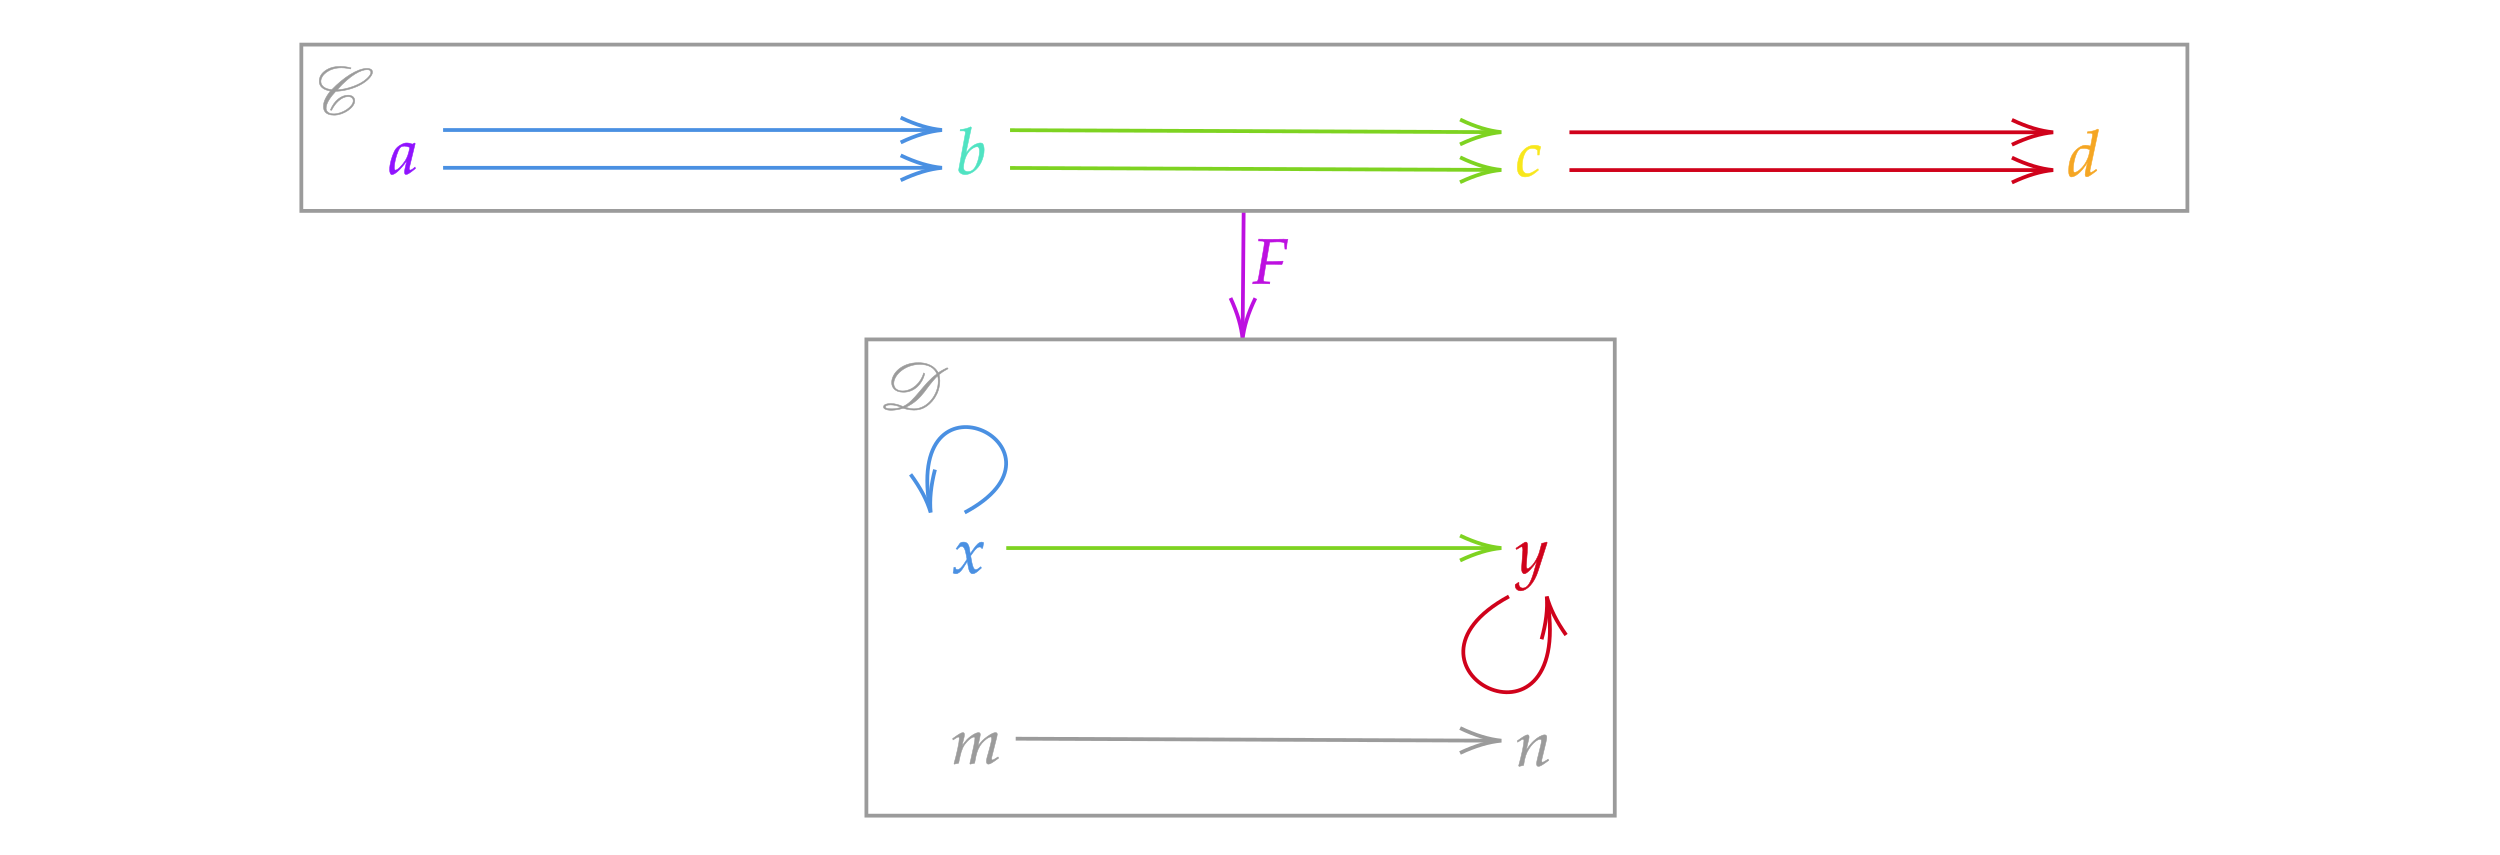
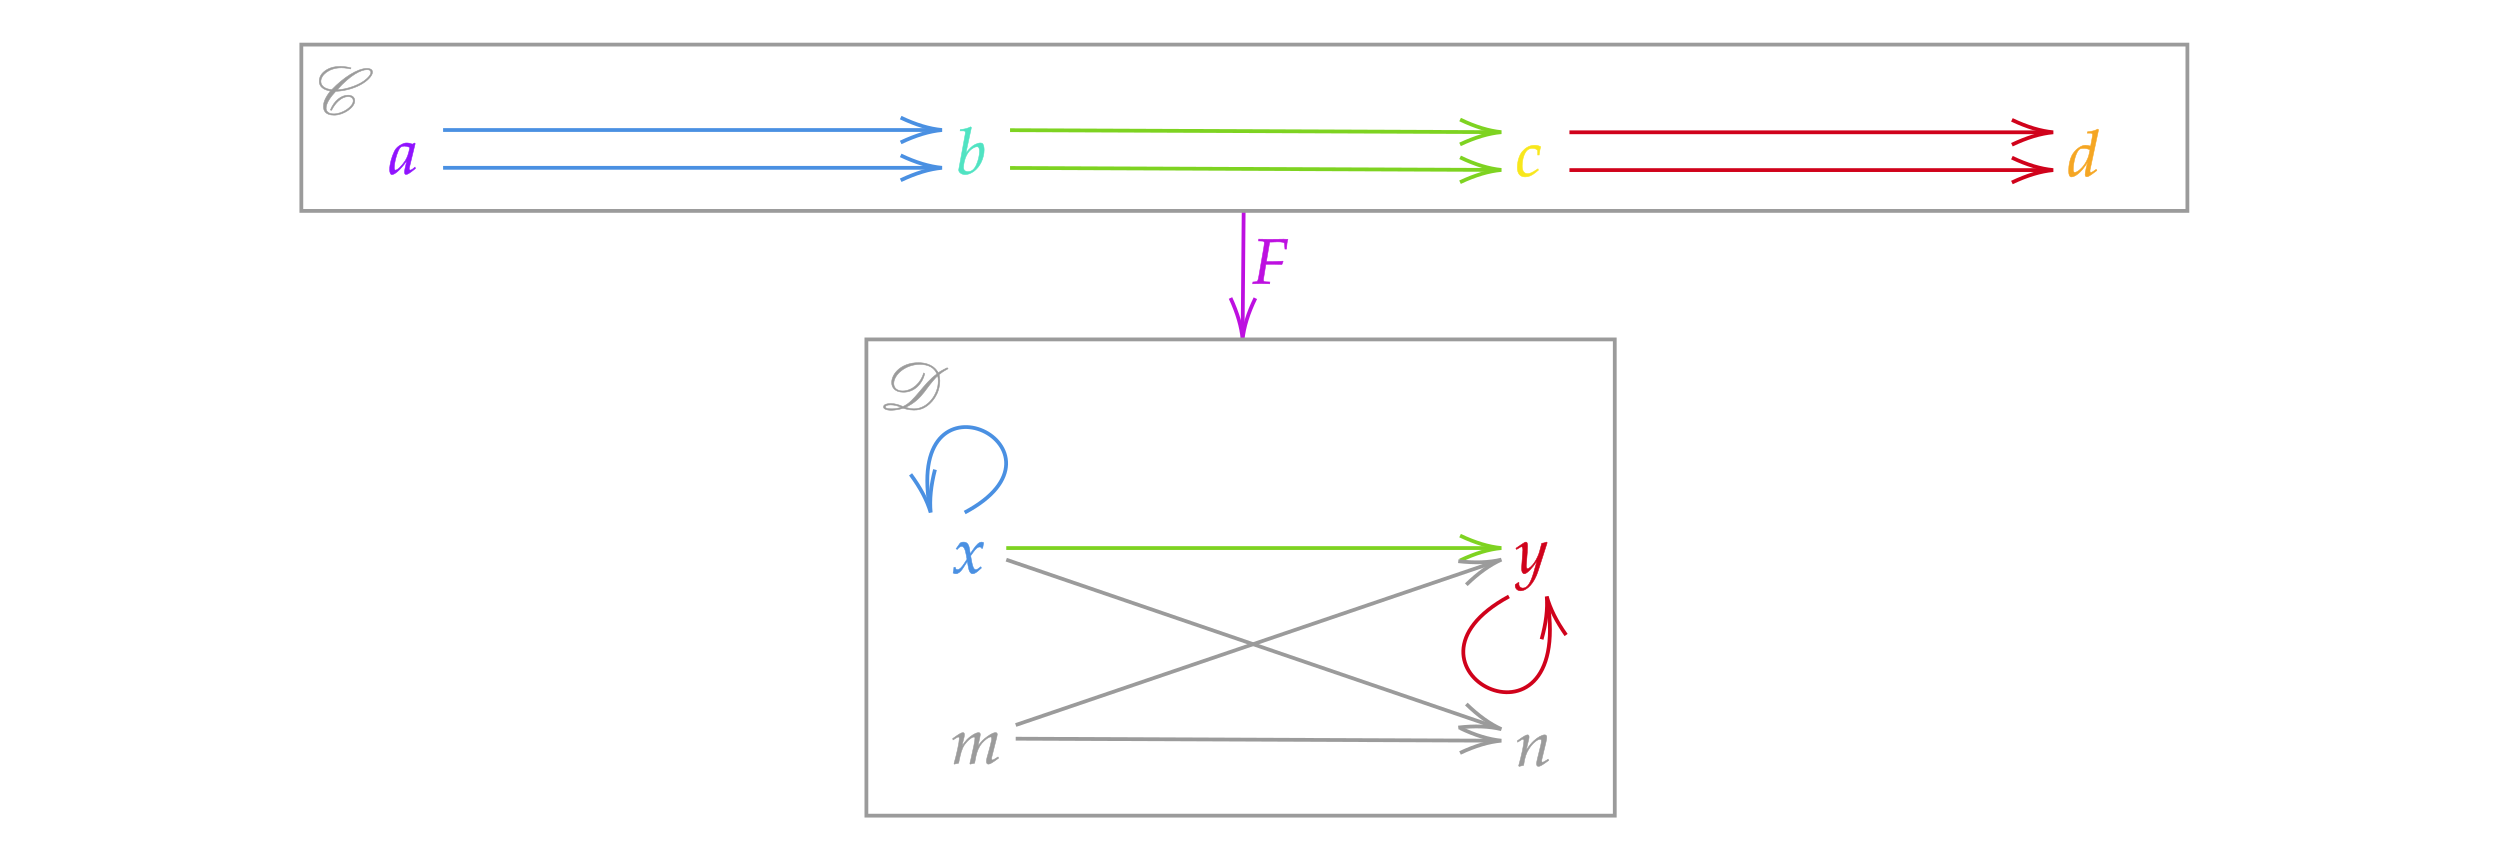
<svg xmlns="http://www.w3.org/2000/svg" x="0" y="0" width="661.433" height="226" style="         width:661.433px;         height:226px;         background: transparent;         fill: none; ">
  <svg class="role-diagram-draw-area">
    <g class="shapes-region" style="stroke: black; fill: none;">
      <g class="arrow-line">
        <path class="connection real" stroke-dasharray="" d="  M255.23,135.6 C286.75,118.86 239.69,95.32 245.91,133.8" style="stroke: rgb(74, 144, 226); stroke-opacity: 1; stroke-width: 1px; fill: none; fill-opacity: 1;" />
        <g stroke="rgb(74,144,226)" stroke-opacity="1" transform="matrix(-0.1914943,-0.9814937,0.9814937,-0.1914943,246.2333,135.6)" style="stroke: rgb(74, 144, 226); stroke-width: 1px;">
          <path d=" M10.93,-3.29 Q4.96,-0.45 0,0 Q4.96,0.45 10.93,3.29" />
        </g>
      </g>
      <g class="arrow-line">
        <path class="connection real" stroke-dasharray="" d="  M399.23,157.8 C364.58,176.61 416.18,203.26 409.46,159.16" style="stroke: rgb(208, 2, 27); stroke-opacity: 1; stroke-width: 1px; fill: none; fill-opacity: 1;" />
        <g stroke="rgb(208,2,27)" stroke-opacity="1" transform="matrix(0.1714133,0.9851992,-0.9851992,0.1714133,409.2333,157.8)" style="stroke: rgb(208, 2, 27); stroke-width: 1px;">
          <path d=" M10.93,-3.29 Q4.96,-0.45 0,0 Q4.96,0.45 10.93,3.29" />
        </g>
      </g>
      <g />
    </g>
    <g>
      <g class="connection-group">
        <g class="arrow-line">
          <path class="connection real" stroke-dasharray="" d="  M329.04,55.8 L328.77,87.8" style="stroke: rgb(189, 16, 224); stroke-opacity: 1; stroke-width: 1px; fill: none; fill-opacity: 1;" />
          <g stroke="rgb(189,16,224)" stroke-opacity="1" transform="matrix(0.008377482,-0.9999649,0.9999649,0.008377482,328.7544,89.79999)" style="stroke: rgb(189, 16, 224); stroke-width: 1px;">
            <path d=" M10.93,-3.29 Q4.96,-0.45 0,0 Q4.96,0.45 10.93,3.29" />
          </g>
        </g>
      </g>
      <g class="connection-group">
        <g class="arrow-line">
          <path class="connection real" stroke-dasharray="" d="  M117.23,34.4 L247.23,34.4" style="stroke: rgb(74, 144, 226); stroke-opacity: 1; stroke-width: 1px; fill: none; fill-opacity: 1;" />
          <g stroke="rgb(74,144,226)" stroke-opacity="1" transform="matrix(-1,1.2246467991473532e-16,-1.2246467991473532e-16,-1,249.225,34.4)" style="stroke: rgb(74, 144, 226); stroke-width: 1px;">
            <path d=" M10.93,-3.29 Q4.96,-0.45 0,0 Q4.96,0.45 10.93,3.29" />
          </g>
        </g>
      </g>
      <g class="connection-group">
        <g class="arrow-line">
          <path class="connection real" stroke-dasharray="" d="  M267.23,34.44 L395.23,34.96" style="stroke: rgb(126, 211, 33); stroke-opacity: 1; stroke-width: 1px; fill: none; fill-opacity: 1;" />
          <g stroke="rgb(126,211,33)" stroke-opacity="1" transform="matrix(-0.9999919,-0.004014246,0.004014246,-0.9999919,397.225,34.96347)" style="stroke: rgb(126, 211, 33); stroke-width: 1px;">
            <path d=" M10.93,-3.29 Q4.96,-0.45 0,0 Q4.96,0.45 10.93,3.29" />
          </g>
        </g>
      </g>
      <g class="connection-group">
        <g class="arrow-line">
          <path class="connection real" stroke-dasharray="" d="  M415.23,35 L541.23,35" style="stroke: rgb(208, 2, 27); stroke-opacity: 1; stroke-width: 1px; fill: none; fill-opacity: 1;" />
          <g stroke="rgb(208,2,27)" stroke-opacity="1" transform="matrix(-1,1.2246467991473532e-16,-1.2246467991473532e-16,-1,543.225,35)" style="stroke: rgb(208, 2, 27); stroke-width: 1px;">
            <path d=" M10.93,-3.29 Q4.96,-0.45 0,0 Q4.96,0.45 10.93,3.29" />
          </g>
        </g>
      </g>
      <g class="connection-group">
        <g class="arrow-line">
          <path class="connection real" stroke-dasharray="" d="  M266.23,145 L395.23,145" style="stroke: rgb(126, 211, 33); stroke-opacity: 1; stroke-width: 1px; fill: none; fill-opacity: 1;" />
          <g stroke="rgb(126,211,33)" stroke-opacity="1" transform="matrix(-1,1.2246467991473532e-16,-1.2246467991473532e-16,-1,397.225,145)" style="stroke: rgb(126, 211, 33); stroke-width: 1px;">
            <path d=" M10.93,-3.29 Q4.96,-0.45 0,0 Q4.96,0.45 10.93,3.29" />
          </g>
        </g>
      </g>
      <g class="connection-group">
        <g class="arrow-line">
          <path class="connection real" stroke-dasharray="" d="  M268.73,195.44 L395.23,195.96" style="stroke: rgb(155, 155, 155); stroke-opacity: 1; stroke-width: 1px; fill: none; fill-opacity: 1;" />
          <g stroke="rgb(155,155,155)" stroke-opacity="1" transform="matrix(-0.9999919,-0.004014246,0.004014246,-0.9999919,397.225,195.9635)" style="stroke: rgb(155, 155, 155); stroke-width: 1px;">
            <path d=" M10.93,-3.29 Q4.96,-0.45 0,0 Q4.96,0.45 10.93,3.29" />
          </g>
        </g>
      </g>
      <g class="connection-group">
        <g class="arrow-line">
-           <path class="connection real" stroke-dasharray="" d="  M117.23,44.4 L247.23,44.4" style="stroke: rgb(74, 144, 226); stroke-width: 1px; fill: none; fill-opacity: 1; stroke-opacity: 1;" />
-           <g stroke="rgb(74,144,226)" transform="matrix(-1,1.2246467991473532e-16,-1.2246467991473532e-16,-1,249.225,44.4)" style="stroke: rgb(74, 144, 226); stroke-width: 1px;" stroke-opacity="1">
-             <path d=" M10.93,-3.29 Q4.96,-0.45 0,0 Q4.96,0.45 10.93,3.29" />
-           </g>
-         </g>
-       </g>
-       <g class="connection-group">
-         <g class="arrow-line">
-           <path class="connection real" stroke-dasharray="" d="  M267.23,44.44 L395.23,44.96" style="stroke: rgb(126, 211, 33); stroke-width: 1px; fill: none; fill-opacity: 1; stroke-opacity: 1;" />
-           <g stroke="rgb(126,211,33)" transform="matrix(-0.9999919,-0.004014246,0.004014246,-0.9999919,397.225,44.96355)" style="stroke: rgb(126, 211, 33); stroke-width: 1px;" stroke-opacity="1">
-             <path d=" M10.93,-3.29 Q4.96,-0.45 0,0 Q4.96,0.45 10.93,3.29" />
-           </g>
-         </g>
-       </g>
-       <g class="connection-group">
-         <g class="arrow-line">
-           <path class="connection real" stroke-dasharray="" d="  M415.23,45 L541.23,45" style="stroke: rgb(208, 2, 27); stroke-width: 1px; fill: none; fill-opacity: 1; stroke-opacity: 1;" />
-           <g stroke="rgb(208,2,27)" transform="matrix(-1,1.2246467991473532e-16,-1.2246467991473532e-16,-1,543.225,45)" style="stroke: rgb(208, 2, 27); stroke-width: 1px;" stroke-opacity="1">
+           <path class="connection real" stroke-dasharray="" d="  M117.23,44.4 L247.23,44.4" style="stroke: rgb(74, 144, 226); stroke-opacity: 1; stroke-width: 1px; fill: none; fill-opacity: 1;" />
+           <g stroke="rgb(74,144,226)" stroke-opacity="1" transform="matrix(-1,1.2246467991473532e-16,-1.2246467991473532e-16,-1,249.225,44.4)" style="stroke: rgb(74, 144, 226); stroke-width: 1px;">
+             <path d=" M10.93,-3.29 Q4.96,-0.45 0,0 Q4.96,0.45 10.93,3.29" />
+           </g>
+         </g>
+       </g>
+       <g class="connection-group">
+         <g class="arrow-line">
+           <path class="connection real" stroke-dasharray="" d="  M267.23,44.44 L395.23,44.96" style="stroke: rgb(126, 211, 33); stroke-opacity: 1; stroke-width: 1px; fill: none; fill-opacity: 1;" />
+           <g stroke="rgb(126,211,33)" stroke-opacity="1" transform="matrix(-0.9999919,-0.004014246,0.004014246,-0.9999919,397.225,44.96355)" style="stroke: rgb(126, 211, 33); stroke-width: 1px;">
+             <path d=" M10.93,-3.29 Q4.96,-0.45 0,0 Q4.96,0.45 10.93,3.29" />
+           </g>
+         </g>
+       </g>
+       <g class="connection-group">
+         <g class="arrow-line">
+           <path class="connection real" stroke-dasharray="" d="  M415.23,45 L541.23,45" style="stroke: rgb(208, 2, 27); stroke-opacity: 1; stroke-width: 1px; fill: none; fill-opacity: 1;" />
+           <g stroke="rgb(208,2,27)" stroke-opacity="1" transform="matrix(-1,1.2246467991473532e-16,-1.2246467991473532e-16,-1,543.225,45)" style="stroke: rgb(208, 2, 27); stroke-width: 1px;">
+             <path d=" M10.93,-3.29 Q4.96,-0.45 0,0 Q4.96,0.45 10.93,3.29" />
+           </g>
+         </g>
+       </g>
+       <g class="connection-group">
+         <g class="arrow-line">
+           <path class="connection real" stroke-dasharray="" d="  M266.23,148.08 L395.33,192.27" style="stroke: rgb(155, 155, 155); stroke-width: 1px; fill: none; fill-opacity: 1; stroke-opacity: 1;" />
+           <g stroke="rgb(155,155,155)" transform="matrix(-0.9460854,-0.3239174,0.3239174,-0.9460854,397.225,192.9195)" style="stroke: rgb(155, 155, 155); stroke-width: 1px;" stroke-opacity="1">
+             <path d=" M10.93,-3.29 Q4.96,-0.45 0,0 Q4.96,0.45 10.93,3.29" />
+           </g>
+         </g>
+       </g>
+       <g class="connection-group">
+         <g class="arrow-line">
+           <path class="connection real" stroke-dasharray="" d="  M268.73,191.82 L395.33,148.71" style="stroke: rgb(155, 155, 155); stroke-width: 1px; fill: none; fill-opacity: 1; stroke-opacity: 1;" />
+           <g stroke="rgb(155,155,155)" transform="matrix(-0.946593,0.3224309,-0.3224309,-0.946593,397.225,148.0649)" style="stroke: rgb(155, 155, 155); stroke-width: 1px;" stroke-opacity="1">
            <path d=" M10.93,-3.29 Q4.96,-0.45 0,0 Q4.96,0.45 10.93,3.29" />
          </g>
        </g>
      </g>
    </g>
    <g>
      <g>
        <rect rx="0" ry="0" x="79.725" y="11.8" width="499" height="44" style="stroke: rgb(155, 155, 155); stroke-opacity: 1; stroke-width: 1px; fill: none; fill-opacity: 1;" />
      </g>
      <g>
        <rect rx="0" ry="0" x="229.225" y="89.8" width="198" height="126" style="stroke: rgb(155, 155, 155); stroke-opacity: 1; stroke-width: 1px; fill: none; fill-opacity: 1;" />
      </g>
    </g>
    <g />
  </svg>
  <svg width="660" height="224.567" style="width:660px;height:224.567px;font-family:Asana-Math, Asana;background:transparent;">
    <g>
      <g>
        <g>
-           <g transform="matrix(1,0,0,1,83.70001,30.21667)">
+           <g transform="matrix(1,0,0,1,83.70001,30.21666)">
            <path transform="matrix(0.017,0,0,-0.017,0,0)" d="M791 693C823 693 848 684 848 648C848 625 828 594 789 557C693 462 476 384 323 380L323 379C534 615 696 693 791 693ZM218 361C124 239 110 171 110 122C110 66 130 -15 277 -15C425 -15 598 105 598 208C598 266 554 296 493 296C384 296 278 209 218 66L237 61C290 171 391 274 495 274C557 274 574 235 574 210C574 116 406 5 272 5C204 5 152 33 152 93C152 179 230 278 301 355C659 374 874 564 874 656C874 701 828 713 789 713C639 713 418 567 241 383C144 390 70 434 70 510C70 607 194 722 390 722C446 722 505 710 533 705L539 721C495 733 435 744 377 744C279 744 200 722 138 677C76 633 45 578 45 513C45 482 50 388 218 361Z" stroke="rgb(155,155,155)" stroke-opacity="1" stroke-width="8" fill="rgb(155,155,155)" fill-opacity="1" />
          </g>
        </g>
      </g>
      <g>
        <g>
-           <g transform="matrix(1,0,0,1,83.70001,50.6167)">
+           <g transform="matrix(1,0,0,1,83.70001,50.61665)">
            <path transform="matrix(0.017,0,0,-0.017,0,0)" d="" stroke="rgb(155,155,155)" stroke-opacity="1" stroke-width="8" fill="rgb(155,155,155)" fill-opacity="1" />
          </g>
        </g>
      </g>
    </g>
    <g>
      <g>
        <g>
          <g transform="matrix(1,0,0,1,232.9833,108.4167)">
            <path transform="matrix(0.017,0,0,-0.017,0,0)" d="M180 15C128 15 73 20 73 45C73 56 91 76 154 76C218 76 265 60 318 40L318 39C274 24 230 15 180 15ZM897 440C897 245 737 15 520 15C468 15 415 29 389 38C522 98 610 184 680 276L719 328C784 416 840 482 889 530L889 529C897 495 897 467 897 440ZM587 733C327 733 172 566 172 423C172 354 217 273 355 273C528 273 649 404 687 560L671 573C628 421 493 293 343 293C252 293 205 343 205 409C205 543 384 706 611 706C746 706 839 652 876 557C672 417 523 119 347 51C302 71 232 98 156 98C106 98 45 85 45 45C40 11 110 -18 213 -5C267 0 290 5 351 23C374 17 441 -5 519 -5C576 -5 629 5 679 32C791 91 922 242 922 455C922 476 913 533 911 547C936 568 962 591 1050 639L1036 654C1015 644 950 612 897 577L897 576C875 618 801 733 587 733Z" stroke="rgb(155,155,155)" stroke-opacity="1" stroke-width="8" fill="rgb(155,155,155)" fill-opacity="1" />
          </g>
        </g>
      </g>
      <g />
      <g />
      <g />
      <g />
      <g>
        <g>
          <g transform="matrix(1,0,0,1,232.9833,210.4167)">
            <path transform="matrix(0.017,0,0,-0.017,0,0)" d="" stroke="rgb(155,155,155)" stroke-opacity="1" stroke-width="8" fill="rgb(155,155,155)" fill-opacity="1" />
          </g>
        </g>
      </g>
    </g>
    <g>
      <g>
        <g>
-           <g transform="matrix(1,0,0,1,331.4166,75.03336)">
+           <g transform="matrix(1,0,0,1,331.4166,75.03331)">
            <path transform="matrix(0.017,0,0,-0.017,0,0)" d="M286 646L392 650C454 650 494 641 495 626L503 537L527 537C530 600 537 651 548 689C526 691 498 692 481 692L440 691L275 689L246 689C221 689 181 690 143 691L94 692L91 664L147 662C171 661 182 652 182 635C182 621 178 589 173 559L98 125C81 33 81 32 40 28L4 25L0 -3L34 -2C74 -1 106 0 127 0C145 0 174 -1 213 -2L265 -3L268 25L204 28C177 29 168 37 168 57C168 63 169 74 170 78L206 301L323 301C350 301 381 300 429 298L455 297L474 342L470 349C389 345 329 343 251 343L214 343L260 614C263 630 264 635 269 646Z" stroke="rgb(189,16,224)" stroke-opacity="1" stroke-width="8" fill="rgb(189,16,224)" fill-opacity="1" />
          </g>
        </g>
      </g>
    </g>
    <g>
      <g>
        <g>
-           <g transform="matrix(1,0,0,1,103.0167,46.01669)">
+           <g transform="matrix(1,0,0,1,103.0167,46.01666)">
            <path transform="matrix(0.017,0,0,-0.017,0,0)" d="M271 204L242 77C238 60 236 42 236 26C236 4 245 -9 260 -9C283 -9 324 17 406 85L399 106C375 86 346 59 324 59C315 59 309 68 309 82C309 87 309 90 310 93L402 472L392 481L359 463C318 478 301 482 274 482C246 482 226 477 199 464C137 433 104 403 79 354C35 265 4 145 4 67C4 23 19 -11 38 -11C75 -11 155 41 271 204ZM319 414C297 305 278 253 244 201C187 117 126 59 94 59C82 59 76 72 76 99C76 163 104 280 139 360C163 415 186 433 234 433C257 433 275 429 319 414Z" stroke="rgb(144,19,254)" stroke-opacity="1" stroke-width="8" fill="rgb(144,19,254)" fill-opacity="1" />
          </g>
        </g>
      </g>
    </g>
    <g>
      <g>
        <g>
-           <g transform="matrix(1,0,0,1,253.0167,46.01669)">
+           <g transform="matrix(1,0,0,1,253.0167,46.01666)">
            <path transform="matrix(0.017,0,0,-0.017,0,0)" d="M235 722L223 733C171 707 135 698 63 691L59 670L107 670C131 670 141 663 141 646C141 639 140 628 139 622L38 71C37 68 37 64 37 61C37 22 85 -11 140 -11C177 -11 228 8 271 39C367 107 433 244 433 376C433 414 424 453 412 468C405 477 392 482 377 482C353 482 323 474 295 460C244 433 211 403 149 324ZM322 424C348 424 361 401 361 352C361 288 340 202 310 137C277 68 237 36 183 36C137 36 112 59 112 101C112 135 127 276 208 361C241 395 293 424 322 424Z" stroke="rgb(80,227,194)" stroke-opacity="1" stroke-width="8" fill="rgb(80,227,194)" fill-opacity="1" />
          </g>
        </g>
      </g>
    </g>
    <g>
      <g>
        <g>
-           <g transform="matrix(1,0,0,1,401.0167,46.6167)">
+           <g transform="matrix(1,0,0,1,401.0167,46.61665)">
            <path transform="matrix(0.017,0,0,-0.017,0,0)" d="M342 330L365 330C373 395 380 432 389 458C365 473 330 482 293 482C248 483 175 463 118 400C64 352 25 241 25 136C25 40 67 -11 147 -11C201 -11 249 9 304 54L354 95L346 115L331 105C259 57 221 40 186 40C130 40 101 80 101 159C101 267 136 371 185 409C206 425 230 433 261 433C306 433 342 414 342 390Z" stroke="rgb(248,231,28)" stroke-opacity="1" stroke-width="8" fill="rgb(248,231,28)" fill-opacity="1" />
          </g>
        </g>
      </g>
    </g>
    <g>
      <g>
        <g>
-           <g transform="matrix(1,0,0,1,547.0167,46.6167)">
+           <g transform="matrix(1,0,0,1,547.0167,46.61665)">
            <path transform="matrix(0.017,0,0,-0.017,0,0)" d="M483 722L471 733C419 707 383 698 311 691L307 670L355 670C379 670 389 663 389 646C389 638 388 629 387 622L359 468C329 477 302 482 277 482C208 482 114 410 68 323C37 265 17 170 17 86C17 21 32 -11 61 -11C88 -11 125 6 159 33C213 77 246 116 313 217L290 126C279 82 274 50 274 24C274 3 283 -9 300 -9C317 -9 341 3 375 28L456 88L446 107L402 76C388 66 372 59 363 59C355 59 349 68 349 82C349 90 350 99 357 128ZM114 59C98 59 89 73 89 98C89 224 135 380 184 418C197 428 216 433 243 433C287 433 316 427 349 410L337 351C300 171 159 59 114 59Z" stroke="rgb(245,166,35)" stroke-opacity="1" stroke-width="8" fill="rgb(245,166,35)" fill-opacity="1" />
          </g>
        </g>
      </g>
    </g>
    <g>
      <g>
        <g>
          <g transform="matrix(1,0,0,1,252.0167,151.6167)">
            <path transform="matrix(0.017,0,0,-0.017,0,0)" d="M9 1C24 -7 40 -11 52 -11C85 -11 124 18 155 65L231 182L242 113C255 28 278 -11 314 -11C336 -11 368 6 400 35L449 79L440 98C404 68 379 53 363 53C348 53 335 63 325 83C316 102 305 139 300 168L282 269L317 318C364 383 391 406 422 406C438 406 450 398 455 383L469 387L484 472C472 479 463 482 454 482C414 482 374 446 312 354L275 299L269 347C257 446 230 482 171 482C145 482 123 474 114 461L56 378L73 368C103 402 123 416 142 416C175 416 197 375 214 277L225 215L185 153C142 86 108 54 80 54C65 54 54 58 52 63L41 91L21 88C21 53 13 27 9 1Z" stroke="rgb(74,144,226)" stroke-opacity="1" stroke-width="8" fill="rgb(74,144,226)" fill-opacity="1" />
          </g>
        </g>
      </g>
    </g>
    <g>
      <g>
        <g>
          <g transform="matrix(1,0,0,1,401.0167,151.6167)">
            <path transform="matrix(0.017,0,0,-0.017,0,0)" d="M-7 -180C-8 -187 -8 -193 -8 -198C-8 -241 29 -276 74 -276C180 -276 290 -152 349 33L490 473L479 482C450 471 427 465 405 463L370 331C358 284 323 211 290 162C255 111 206 67 184 67C172 67 163 90 164 115L180 322C182 353 184 391 184 419C184 464 177 482 160 482C147 482 133 475 85 442L3 386L14 368L64 398C69 401 80 410 89 410C103 410 111 391 111 358C111 357 111 351 110 343L93 100L92 60C92 18 110 -11 135 -11C172 -11 256 74 331 187L282 16C231 -161 181 -234 111 -234C76 -234 49 -207 49 -172C49 -167 50 -159 51 -150L41 -146Z" stroke="rgb(208,2,27)" stroke-opacity="1" stroke-width="8" fill="rgb(208,2,27)" fill-opacity="1" />
          </g>
        </g>
      </g>
    </g>
    <g>
      <g>
        <g>
-           <g transform="matrix(1,0,0,1,251.6333,202.0167)">
+           <g transform="matrix(1,0,0,1,251.6333,202.0166)">
            <path transform="matrix(0.017,0,0,-0.017,0,0)" d="M730 103L704 86C675 67 653 56 643 56C636 56 630 65 630 76C630 86 632 95 637 116L712 413C716 430 719 446 719 454C719 471 709 482 693 482C664 482 626 464 565 421C502 376 467 341 418 272L448 409C452 429 455 444 455 451C455 470 445 482 429 482C399 482 353 460 298 418C254 384 234 363 169 275L202 408C206 424 208 439 208 451C208 470 199 482 185 482C164 482 126 461 52 408L24 388L31 368C68 391 103 414 110 414C121 414 128 404 128 389C128 338 87 145 46 2L49 -9L117 6L139 108C163 219 190 278 245 338C287 384 332 414 360 414C367 414 371 406 371 393C371 358 349 244 308 69L292 2L297 -9L366 6L387 113C403 194 437 269 481 318C536 379 586 414 618 414C626 414 631 405 631 389C631 365 628 351 606 264C566 105 550 84 550 31C550 6 561 -9 580 -9C606 -9 642 12 740 85Z" stroke="rgb(155,155,155)" stroke-opacity="1" stroke-width="8" fill="rgb(155,155,155)" fill-opacity="1" />
          </g>
        </g>
      </g>
    </g>
    <g>
      <g>
        <g>
          <g transform="matrix(1,0,0,1,401.0167,202.6167)">
            <path transform="matrix(0.017,0,0,-0.017,0,0)" d="M24 388L31 368L63 389C100 412 103 414 110 414C121 414 128 404 128 389C128 338 87 145 46 2L53 -9C78 -2 101 4 123 8C142 134 163 199 209 268C263 352 338 414 383 414C394 414 400 405 400 390C400 372 397 351 389 319L337 107C328 70 324 47 324 31C324 6 335 -9 354 -9C380 -9 416 12 514 85L504 103L478 86C449 67 427 56 417 56C410 56 404 65 404 76C404 81 405 92 406 96L472 372C479 401 483 429 483 446C483 469 472 482 452 482C410 482 341 444 282 389C244 354 216 320 164 247L202 408C206 426 208 438 208 449C208 470 200 482 185 482C164 482 125 460 52 408Z" stroke="rgb(155,155,155)" stroke-opacity="1" stroke-width="8" fill="rgb(155,155,155)" fill-opacity="1" />
          </g>
        </g>
      </g>
    </g>
  </svg>
</svg>
